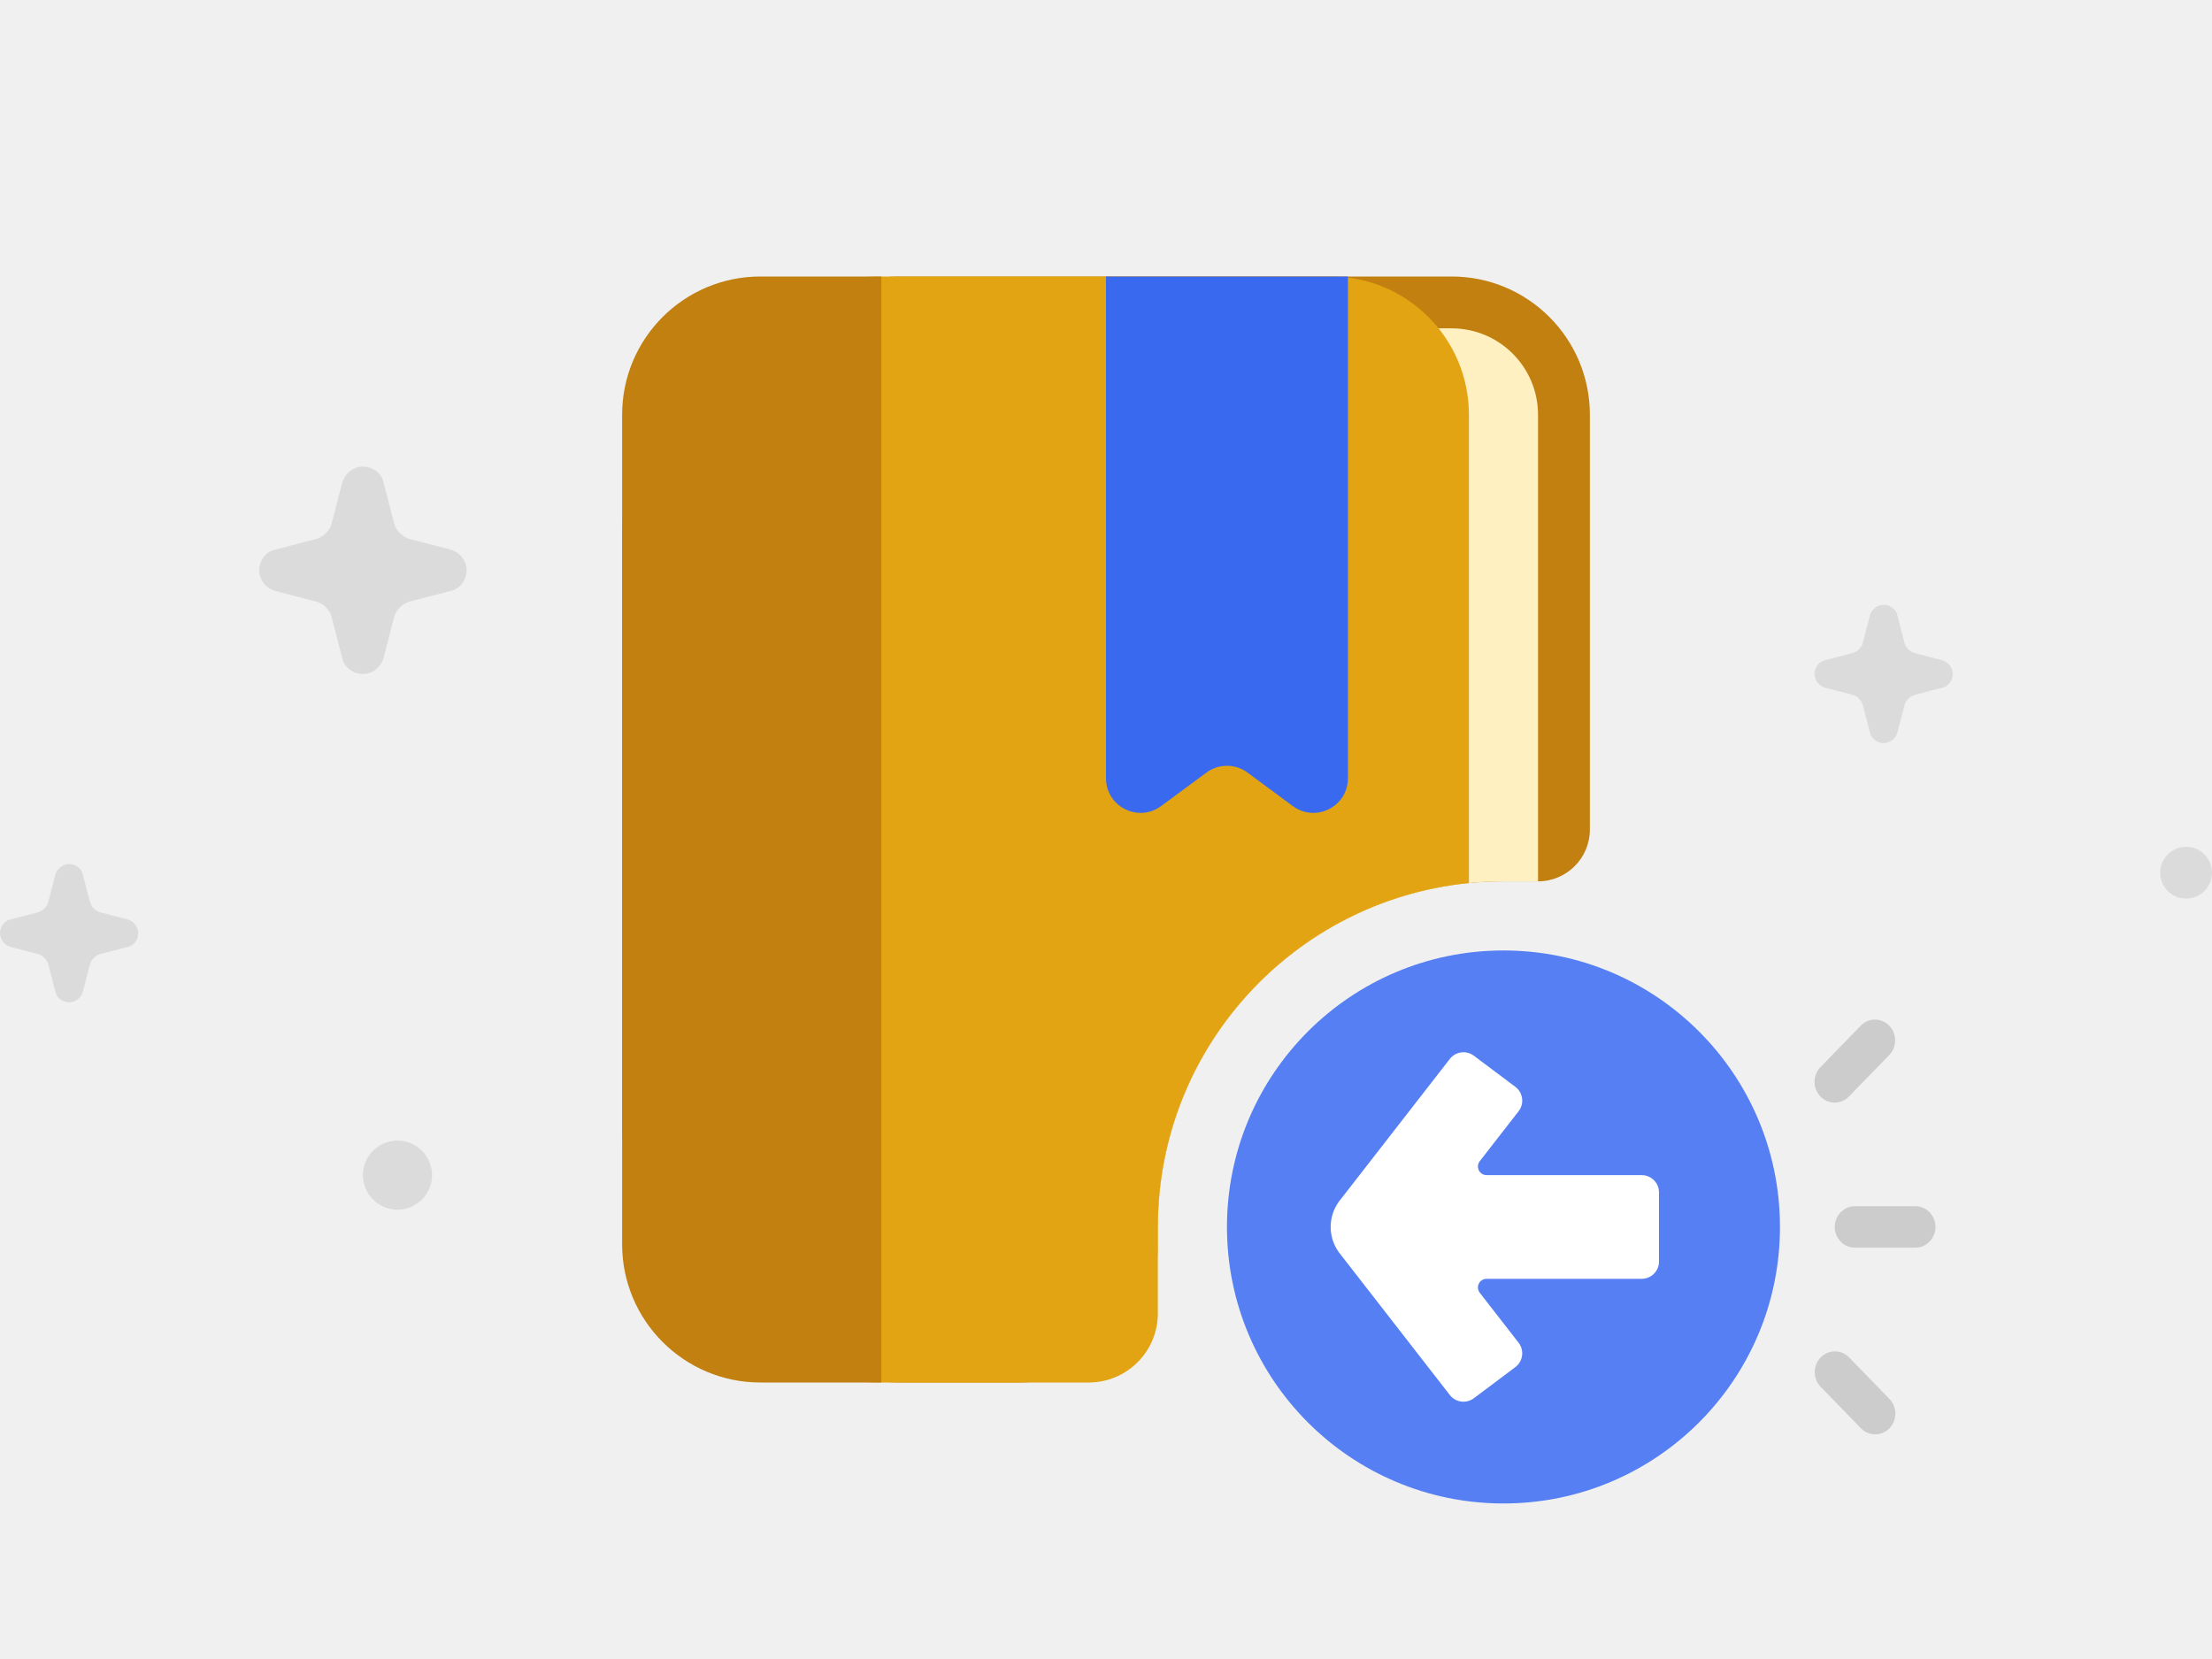
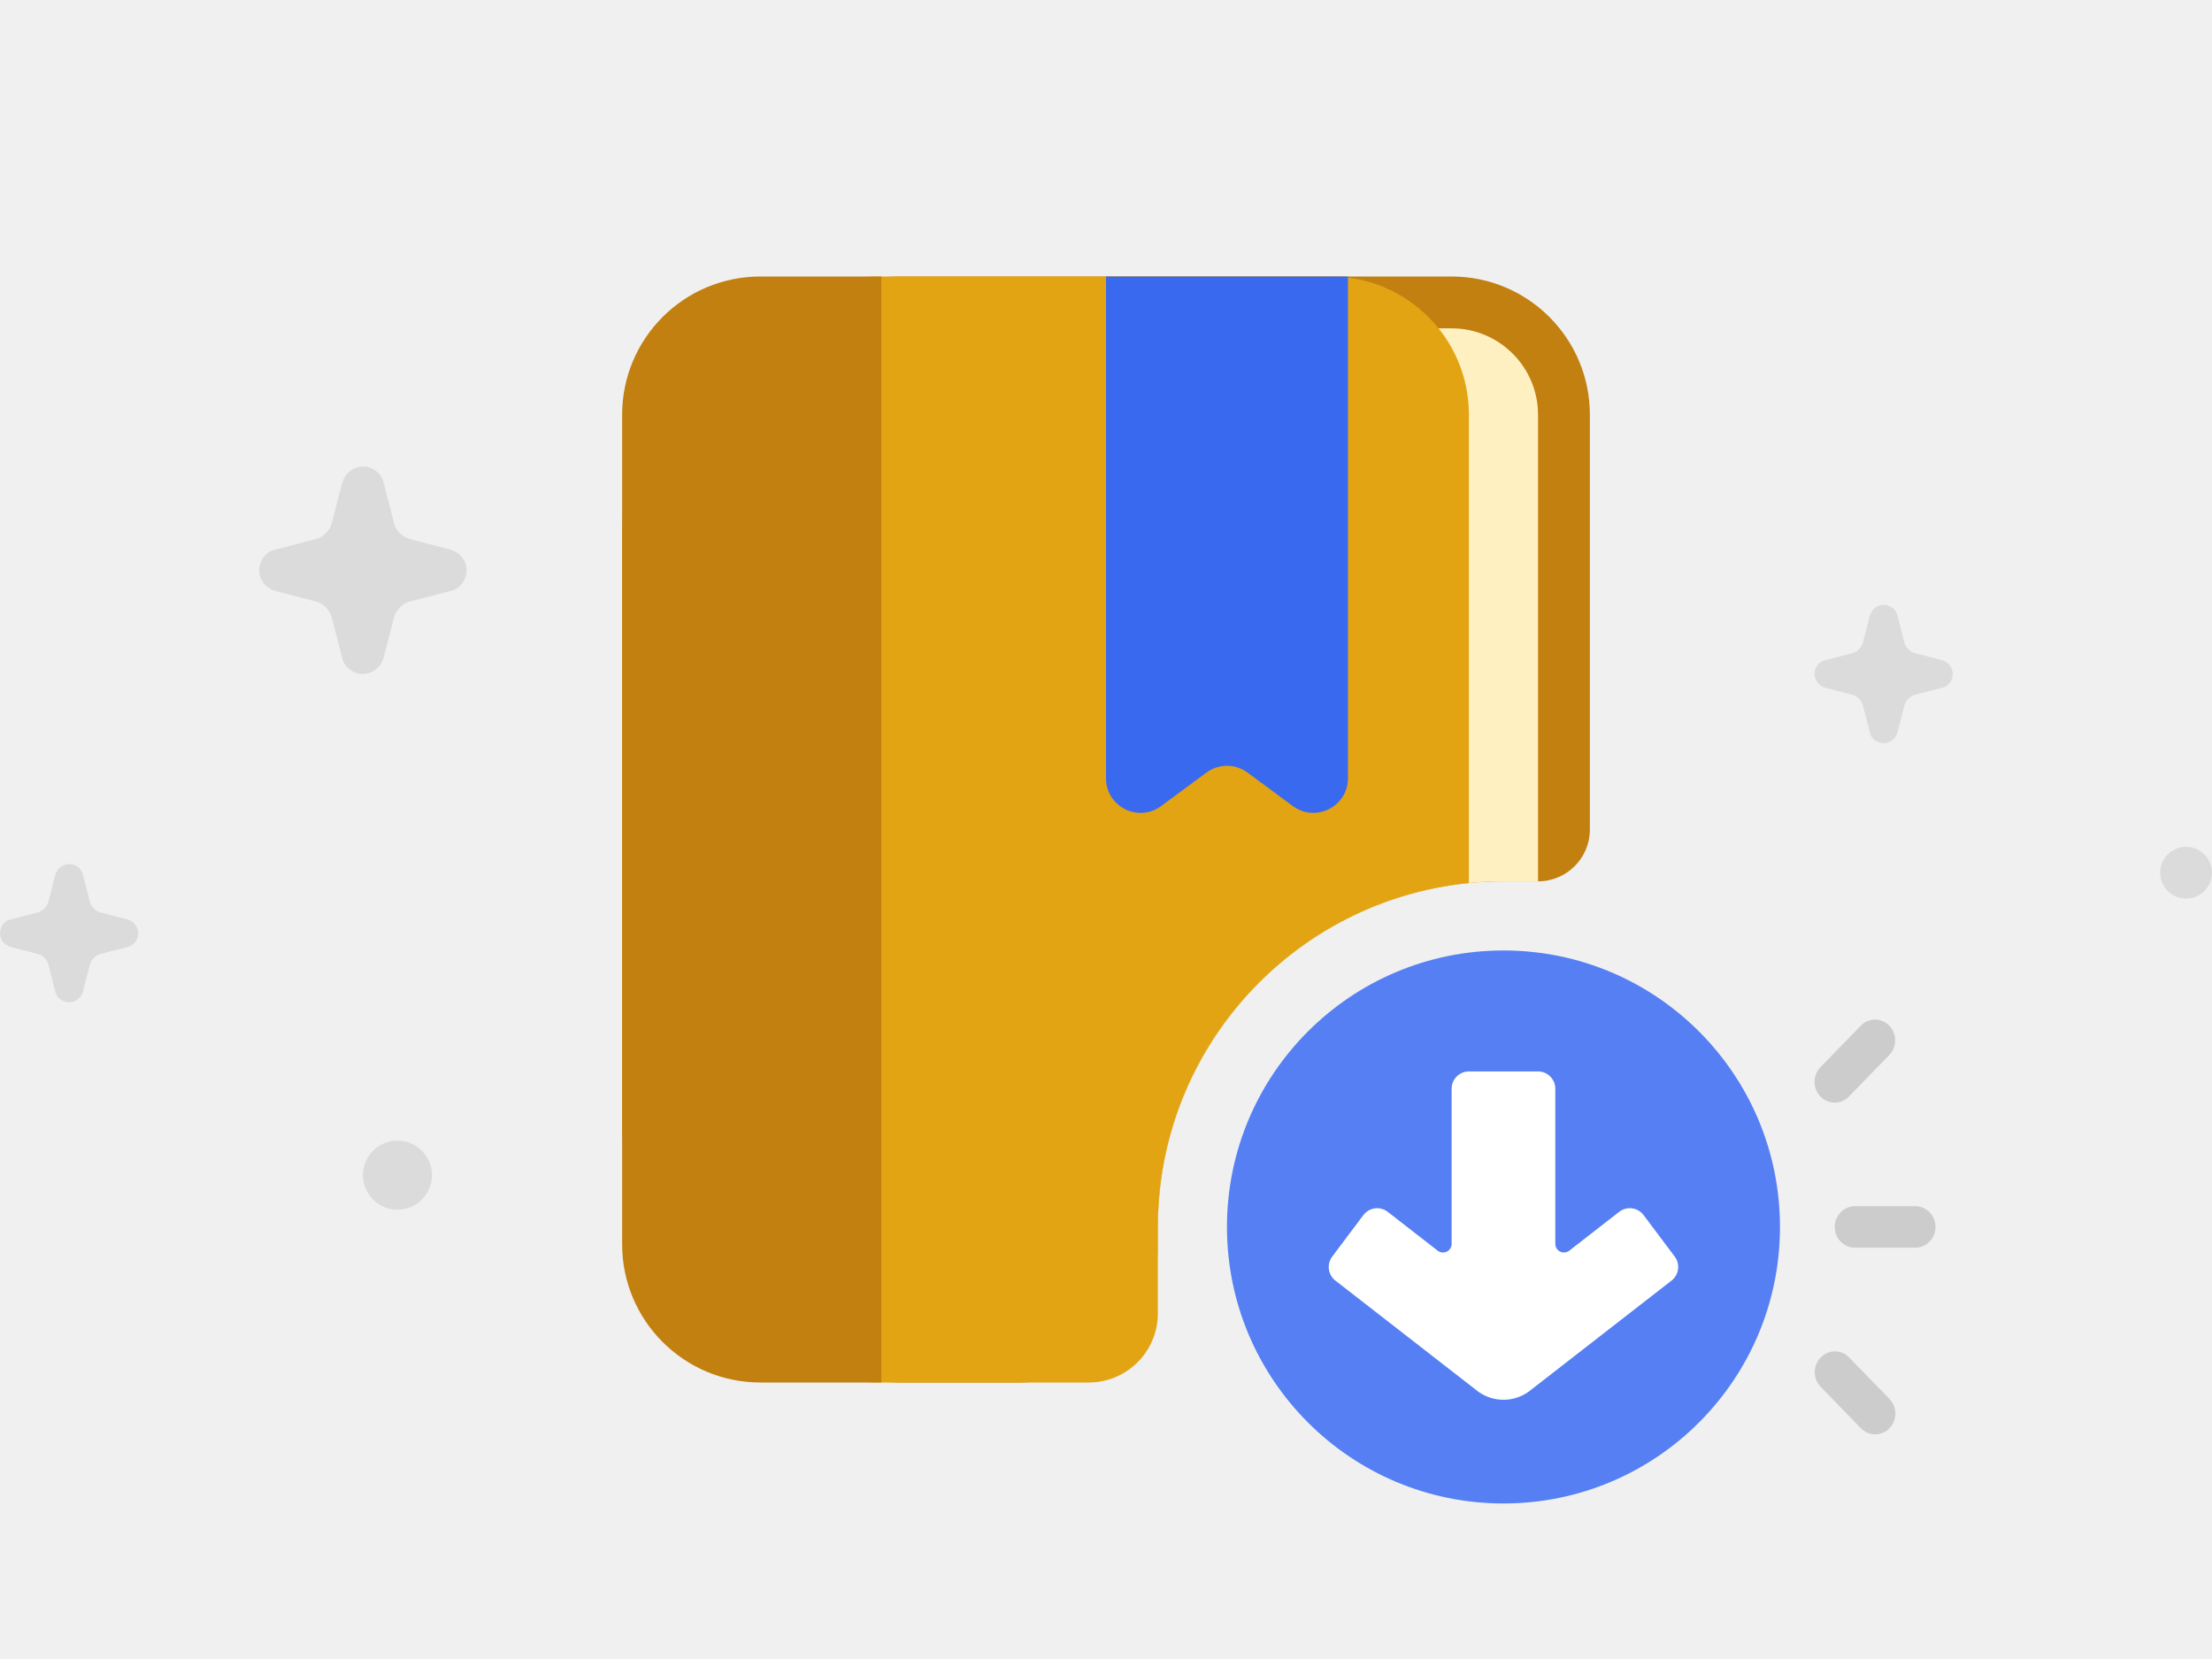
- <svg xmlns="http://www.w3.org/2000/svg" fill="none" viewBox="0 0 128 96">
-   <path fill="#888" d="m105.629 38.2 1.542-.4a.875.875 0 0 0 .629-.629l.4-1.543A.84.84 0 0 1 109 35c.4 0 .743.286.8.628l.4 1.543a.875.875 0 0 0 .629.629l1.542.4c.4.114.629.457.629.8 0 .4-.286.743-.629.8l-1.542.4a.875.875 0 0 0-.629.628l-.4 1.543a.84.84 0 0 1-.8.629c-.4 0-.743-.286-.8-.629l-.4-1.543a.875.875 0 0 0-.629-.628l-1.542-.4A.842.842 0 0 1 105 39c0-.4.286-.743.629-.8Zm-89.686-6.4 2.314-.6c.429-.086.857-.514.943-.943l.6-2.314c.171-.6.686-.943 1.2-.943.6 0 1.114.428 1.2.943l.6 2.314c.086.429.514.857.943.943l2.314.6c.6.171.943.686.943 1.2 0 .6-.429 1.114-.943 1.2l-2.314.6c-.429.086-.857.514-.943.943l-.6 2.314c-.171.6-.686.943-1.2.943-.6 0-1.114-.429-1.2-.943l-.6-2.314c-.086-.429-.514-.857-.943-.943l-2.314-.6c-.6-.172-.943-.686-.943-1.2 0-.6.429-1.114.943-1.2ZM.629 53.2l1.542-.4a.876.876 0 0 0 .629-.629l.4-1.543A.841.841 0 0 1 4 50c.4 0 .743.286.8.628l.4 1.543a.876.876 0 0 0 .629.629l1.542.4c.4.114.629.457.629.8 0 .4-.286.743-.629.8l-1.542.4a.875.875 0 0 0-.629.628l-.4 1.543A.841.841 0 0 1 4 58c-.4 0-.743-.286-.8-.629l-.4-1.543a.875.875 0 0 0-.629-.628L.63 54.8A.841.841 0 0 1 0 54c0-.4.286-.743.629-.8ZM126.5 52c-.825 0-1.5-.675-1.5-1.5s.675-1.5 1.5-1.5 1.5.675 1.5 1.5-.675 1.5-1.5 1.5ZM23 70c-1.1 0-2-.9-2-2s.9-2 2-2 2 .9 2 2-.9 2-2 2Z" opacity=".2" />
-   <path fill="#C18010" d="M87 51c-11.046 0-20 8.954-20 20v1a8 8 0 0 1-8 8h-7a8 8 0 0 1-8-8V24a8 8 0 0 1 8-8h32a8 8 0 0 1 8 8v24a3 3 0 0 1-3 3h-2Z" />
-   <path fill="#FFF0C2" d="M87 51c-11.046 0-20 8.954-20 20v1a5 5 0 0 1-5 5H50c-5.523 0-10-4.477-10-10V29c0-5.523 4.477-10 10-10h34a5 5 0 0 1 5 5v27h-2Z" />
-   <path fill="#E2A412" d="M85 51.099C74.893 52.102 67 60.629 67 71v5a4 4 0 0 1-4 4H51c-8.284 0-15-6.716-15-15V31c0-8.284 6.716-15 15-15h26a8 8 0 0 1 8 8v27.099Z" />
-   <path fill="#C18010" d="M51 80h-7a8 8 0 0 1-8-8V24a8 8 0 0 1 8-8h7v64Z" />
-   <path fill="#3969EF" d="M78 16H64v29.035c0 1.642 1.868 2.584 3.189 1.609l2.622-1.938a2 2 0 0 1 2.378 0l2.622 1.938c1.32.975 3.189.033 3.189-1.609V16Z" />
+ <svg xmlns="http://www.w3.org/2000/svg" width="128" height="96" fill="none" viewBox="0 0 128 96">
+   <path fill="#888" d="M21 39c.514 0 1.029-.343 1.2-.942l.6-2.315c.085-.428.515-.858.943-.943l2.315-.6c.514-.086.942-.6.942-1.2 0-.514-.343-1.029-.942-1.2l-2.315-.6c-.428-.085-.857-.515-.943-.943l-.6-2.315c-.086-.514-.6-.942-1.2-.942-.514 0-1.029.343-1.2.942l-.6 2.315c-.085.428-.515.857-.943.943l-2.315.6c-.514.086-.942.6-.942 1.2 0 .514.343 1.029.942 1.2l2.315.6c.428.086.857.515.943.943l.6 2.315c.086.514.6.942 1.2.942Zm88 4a.841.841 0 0 0 .8-.629l.4-1.543a.877.877 0 0 1 .628-.628l1.543-.4c.343-.057.629-.4.629-.8a.841.841 0 0 0-.629-.8l-1.543-.4a.877.877 0 0 1-.628-.628l-.4-1.543c-.057-.343-.4-.629-.8-.629a.841.841 0 0 0-.8.629l-.4 1.543a.877.877 0 0 1-.628.628l-1.543.4c-.343.057-.629.4-.629.8 0 .343.229.685.629.8l1.543.4c.285.057.57.343.628.628l.4 1.543c.057.343.4.629.8.629Zm17.5 9c.825 0 1.5-.675 1.5-1.5s-.675-1.5-1.5-1.5-1.5.675-1.5 1.5.675 1.5 1.5 1.5ZM4 58a.841.841 0 0 0 .8-.629l.4-1.543a.875.875 0 0 1 .628-.628l1.543-.4c.343-.057.629-.4.629-.8a.841.841 0 0 0-.629-.8l-1.543-.4a.875.875 0 0 1-.628-.628l-.4-1.543C4.743 50.286 4.4 50 4 50a.841.841 0 0 0-.8.629l-.4 1.543a.875.875 0 0 1-.628.628l-1.543.4c-.343.057-.629.4-.629.8 0 .343.229.685.629.8l1.543.4c.285.057.57.343.628.628l.4 1.543c.057.343.4.629.8.629Zm19 12c1.1 0 2-.9 2-2s-.9-2-2-2-2 .9-2 2 .9 2 2 2Z" opacity=".2" />
+   <path fill="#C18010" d="M59 80a8 8 0 0 0 8-8v-1c0-11.046 8.954-20 20-20h2a3 3 0 0 0 3-3V24a8 8 0 0 0-8-8H52a8 8 0 0 0-8 8v48a8 8 0 0 0 8 8h7Z" />
+   <path fill="#FFF0C2" d="M62 77a5 5 0 0 0 5-5v-1c0-11.046 8.954-20 20-20h2V24a5 5 0 0 0-5-5H50c-5.523 0-10 4.477-10 10v38c0 5.523 4.477 10 10 10h12Z" />
+   <path fill="#E2A412" d="M63 80a4 4 0 0 0 4-4v-5c0-10.37 7.893-18.898 18-19.901V24a8 8 0 0 0-8-8H51c-8.284 0-15 6.716-15 15v34c0 8.284 6.716 15 15 15h12Z" />
+   <path fill="#C18010" d="M51 80V16h-7a8 8 0 0 0-8 8v48a8 8 0 0 0 8 8h7Z" />
+   <path fill="#3969EF" d="M74.811 46.644c1.32.975 3.189.033 3.189-1.608V16H64v29.036c0 1.641 1.868 2.583 3.189 1.608l2.623-1.938a2 2 0 0 1 2.377 0l2.623 1.938Z" />
  <path fill="#557FF3" d="M87 87c8.837 0 16-7.163 16-16s-7.163-16-16-16-16 7.163-16 16 7.163 16 16 16Z" />
-   <path fill="#fff" fill-rule="evenodd" d="M96 73a1 1 0 0 1-1 1h-8.978a.5.5 0 0 0-.394.807l2.247 2.89a1 1 0 0 1-.19 1.414l-2.399 1.8a1 1 0 0 1-1.39-.187l-6.43-8.271a2.5 2.5 0 0 1 0-2.906l6.43-8.271a1 1 0 0 1 1.39-.186l2.4 1.8a1 1 0 0 1 .19 1.413l-2.248 2.89a.5.5 0 0 0 .394.807H95a1 1 0 0 1 1 1v4Z" clip-rule="evenodd" />
+   <path fill="#fff" d="M85.547 80.534a2.5 2.5 0 0 0 2.906 0l8.272-6.43a1 1 0 0 0 .185-1.39l-1.8-2.4a1 1 0 0 0-1.414-.19l-2.89 2.248a.5.5 0 0 1-.806-.395V63a1 1 0 0 0-1-1h-4a1 1 0 0 0-1 1v8.977a.5.5 0 0 1-.807.395l-2.89-2.247a1 1 0 0 0-1.413.19l-1.8 2.399a1 1 0 0 0 .185 1.39l8.272 6.43Z" />
  <path fill="#CCC" d="M108.501 59c.298 0 .595.12.823.354.454.468.454 1.23 0 1.698l-2.333 2.4a1.145 1.145 0 0 1-1.65 0 1.226 1.226 0 0 1 0-1.698l2.332-2.4c.228-.234.525-.354.823-.354h.005Zm-1.166 10.798h3.499c.641 0 1.166.54 1.166 1.2 0 .66-.525 1.2-1.166 1.2h-3.499c-.641 0-1.166-.54-1.166-1.2 0-.66.525-1.2 1.166-1.2Zm-1.982 8.754c.227-.234.525-.354.822-.354h.006c.297 0 .595.12.822.354l2.333 2.4c.454.467.454 1.23 0 1.697a1.146 1.146 0 0 1-1.651 0l-2.332-2.4a1.226 1.226 0 0 1 0-1.697Z" />
</svg>
